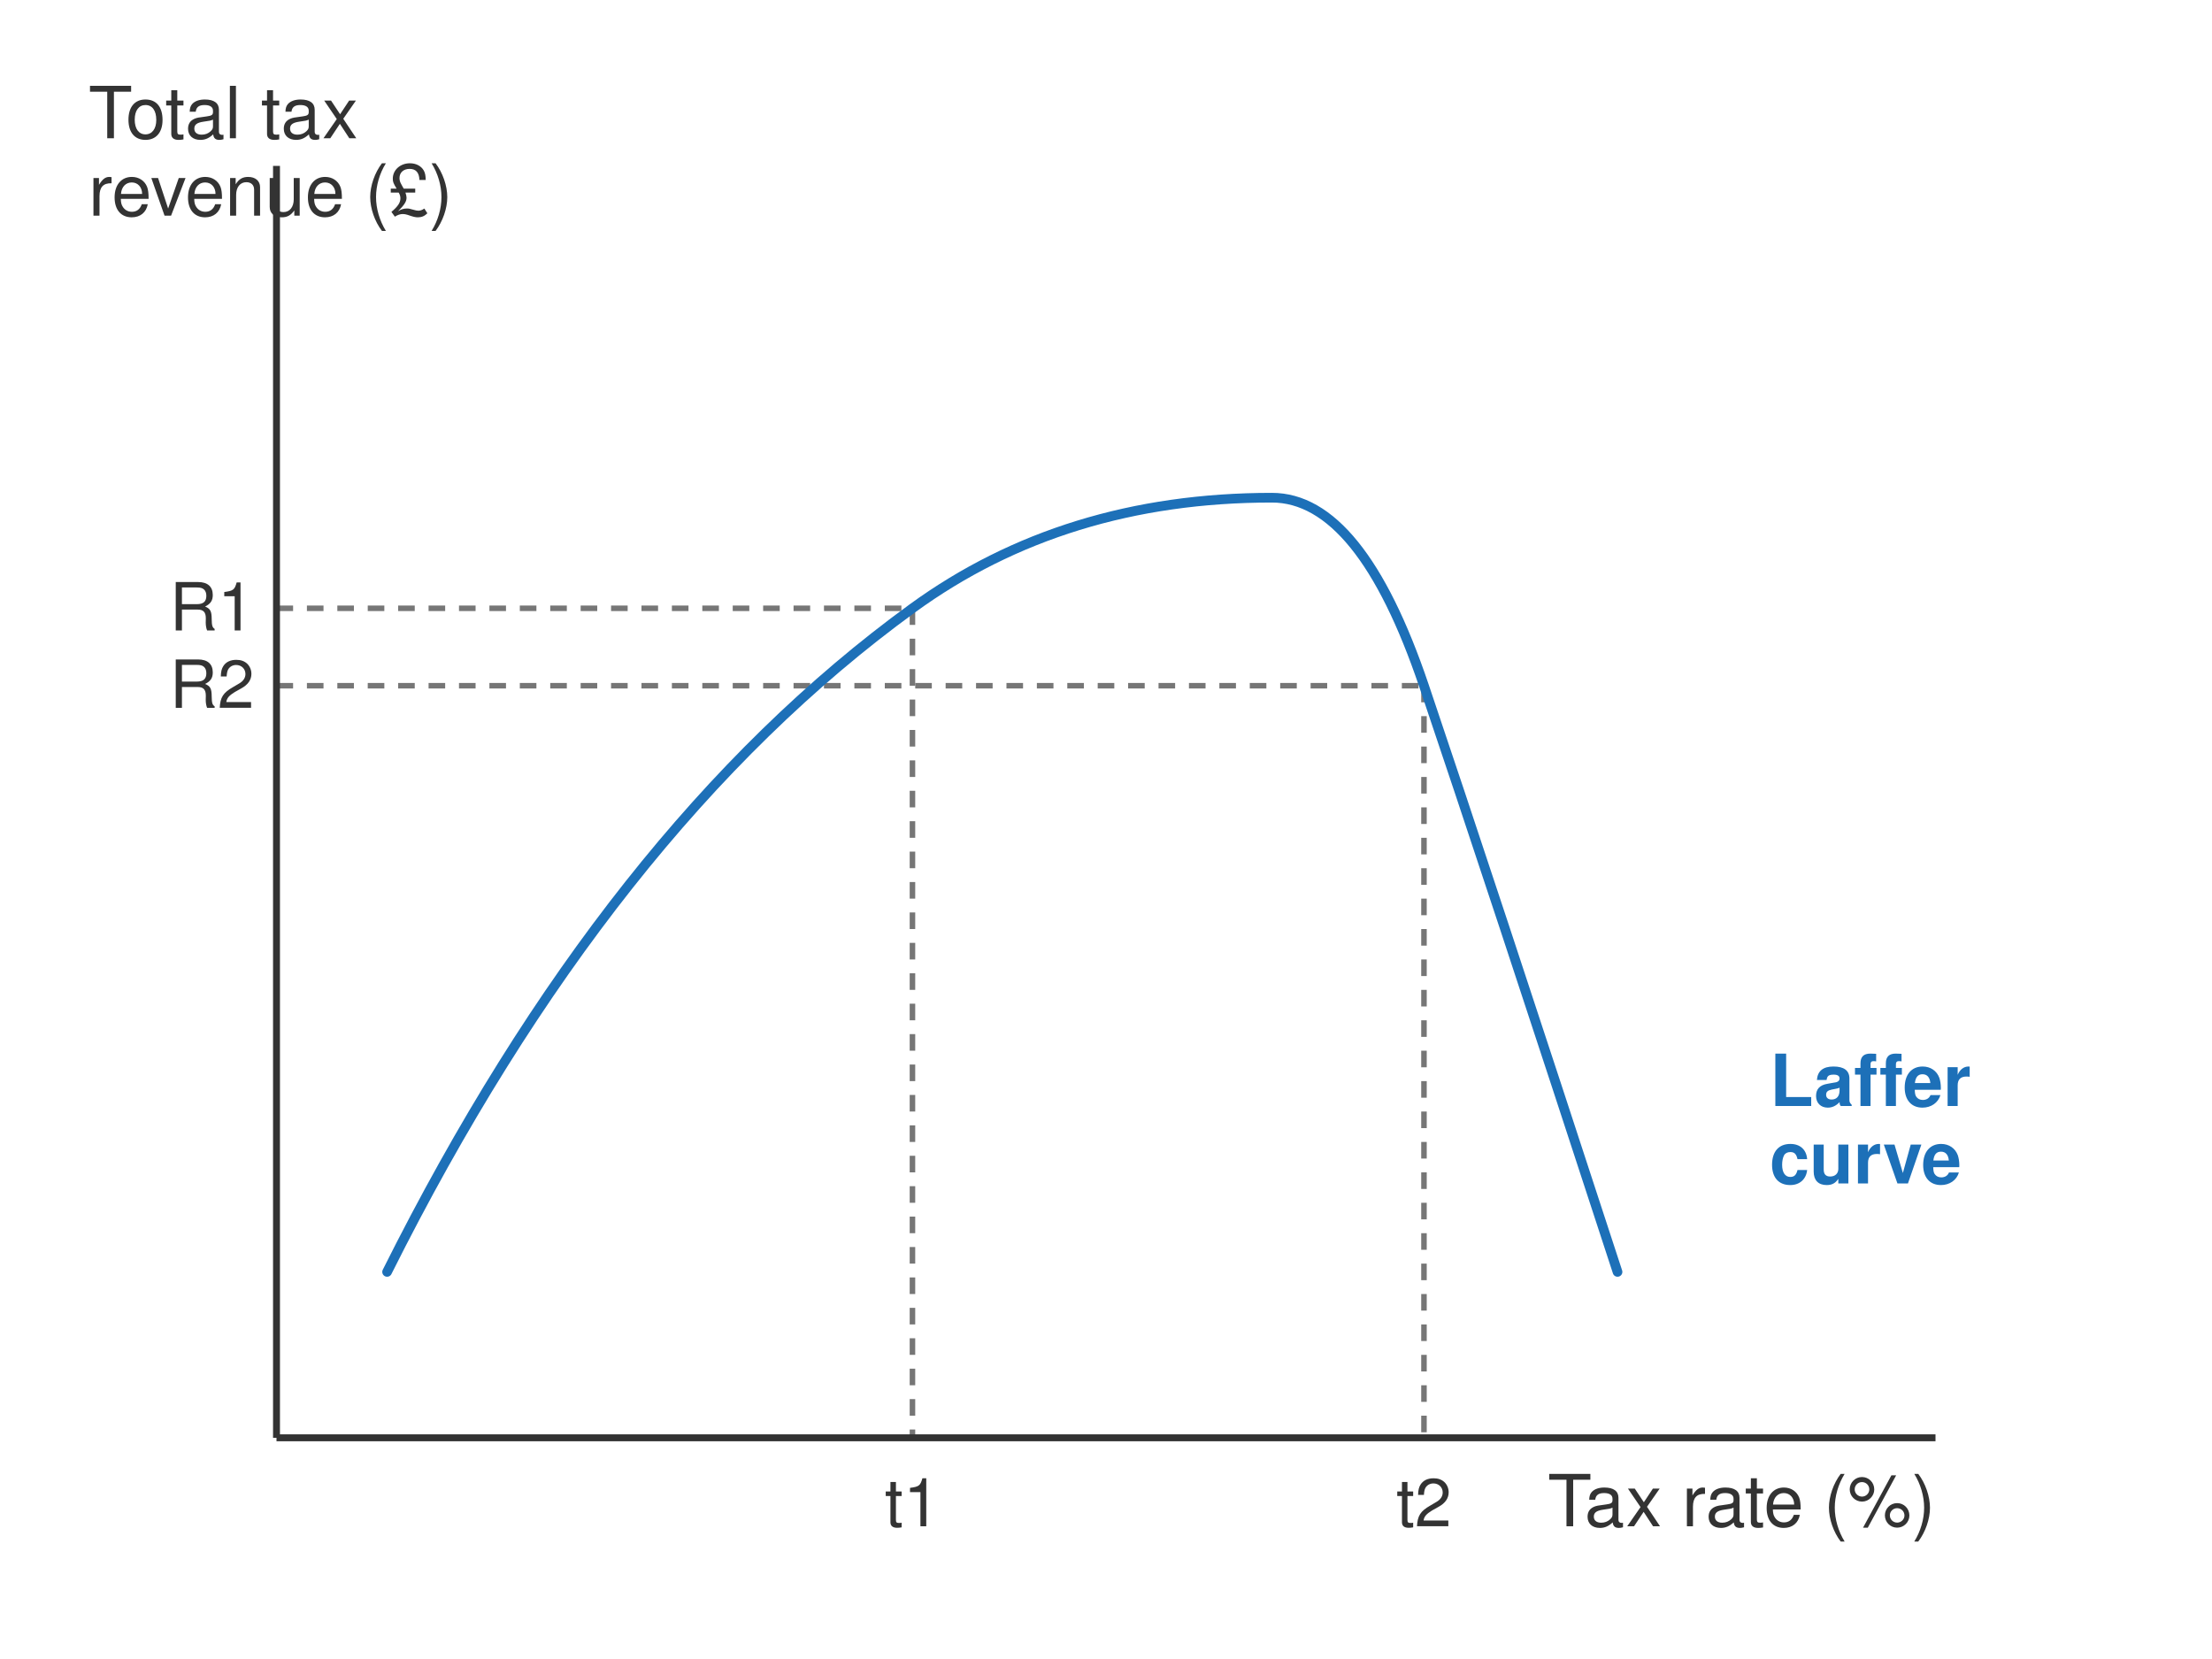
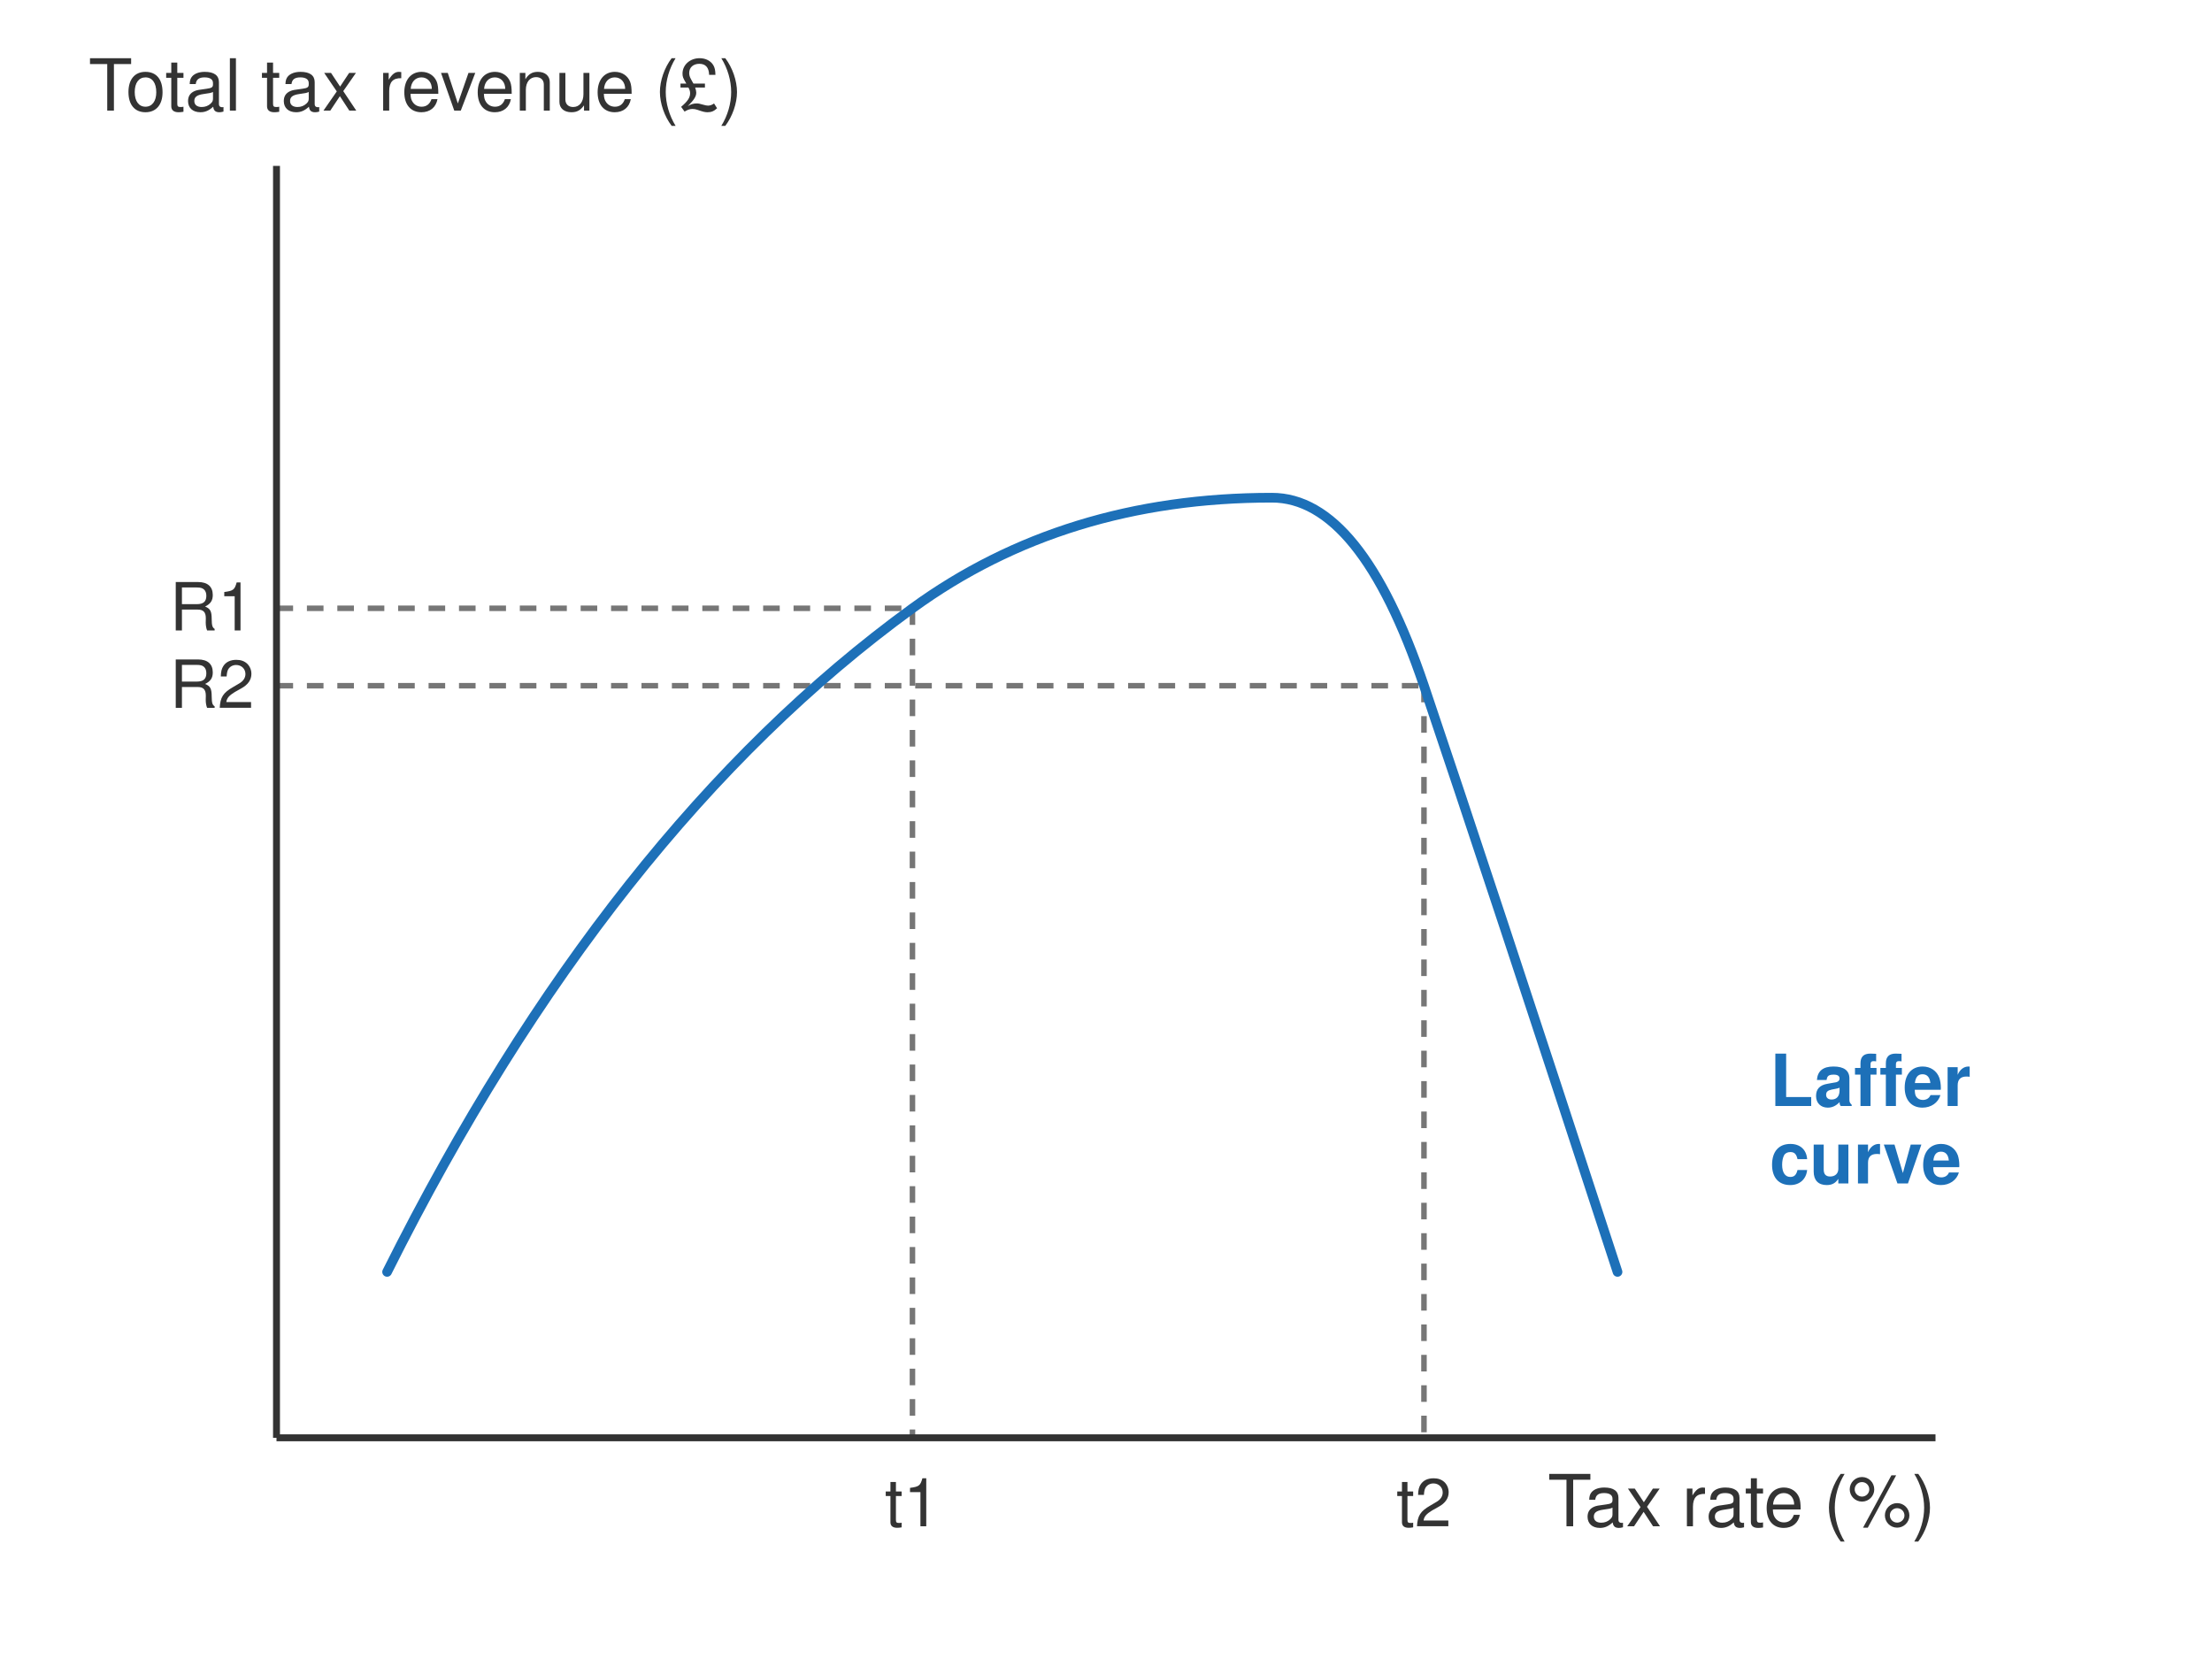
<svg xmlns="http://www.w3.org/2000/svg" viewBox="0 0 800 600" role="img" aria-labelledby="t d" font-family="Helvetica Neue, Helvetica, Arial, sans-serif">
  <line x1="100" y1="220" x2="330" y2="220" stroke="#767676" stroke-width="2" stroke-dasharray="6 5" />
  <line x1="330" y1="220" x2="330" y2="520" stroke="#767676" stroke-width="2" stroke-dasharray="6 5" />
  <line x1="100" y1="248" x2="515" y2="248" stroke="#767676" stroke-width="2" stroke-dasharray="6 5" />
  <line x1="515" y1="248" x2="515" y2="520" stroke="#767676" stroke-width="2" stroke-dasharray="6 5" />
  <line x1="100" y1="60" x2="100" y2="520" stroke="#333333" stroke-width="2.5" />
  <line x1="100" y1="520" x2="700" y2="520" stroke="#333333" stroke-width="2.5" />
-   <text x="32" y="50" font-size="26" fill="#333333">Total tax</text>
-   <text x="32" y="78" font-size="26" fill="#333333">revenue (£)</text>
+   <text x="32" y="40" font-size="26" fill="#333333">Total tax revenue (£)</text>
  <text x="700" y="552" font-size="26" fill="#333333" text-anchor="end">Tax rate (%)</text>
  <path d="M 140,460 Q 220,300 330,220 Q 385,180 460,180 Q 492,180 515,248 Q 538,316 585,460" fill="none" stroke="#1d70b8" stroke-width="3.5" stroke-linecap="round" />
  <text x="640" y="400" font-size="26" font-weight="700" fill="#1d70b8">Laffer</text>
  <text x="640" y="428" font-size="26" font-weight="700" fill="#1d70b8">curve</text>
  <text x="92" y="228" font-size="24" fill="#333333" text-anchor="end">R1</text>
  <text x="92" y="256" font-size="24" fill="#333333" text-anchor="end">R2</text>
  <text x="330" y="552" font-size="24" fill="#333333" text-anchor="middle">t1</text>
  <text x="515" y="552" font-size="24" fill="#333333" text-anchor="middle">t2</text>
</svg>
